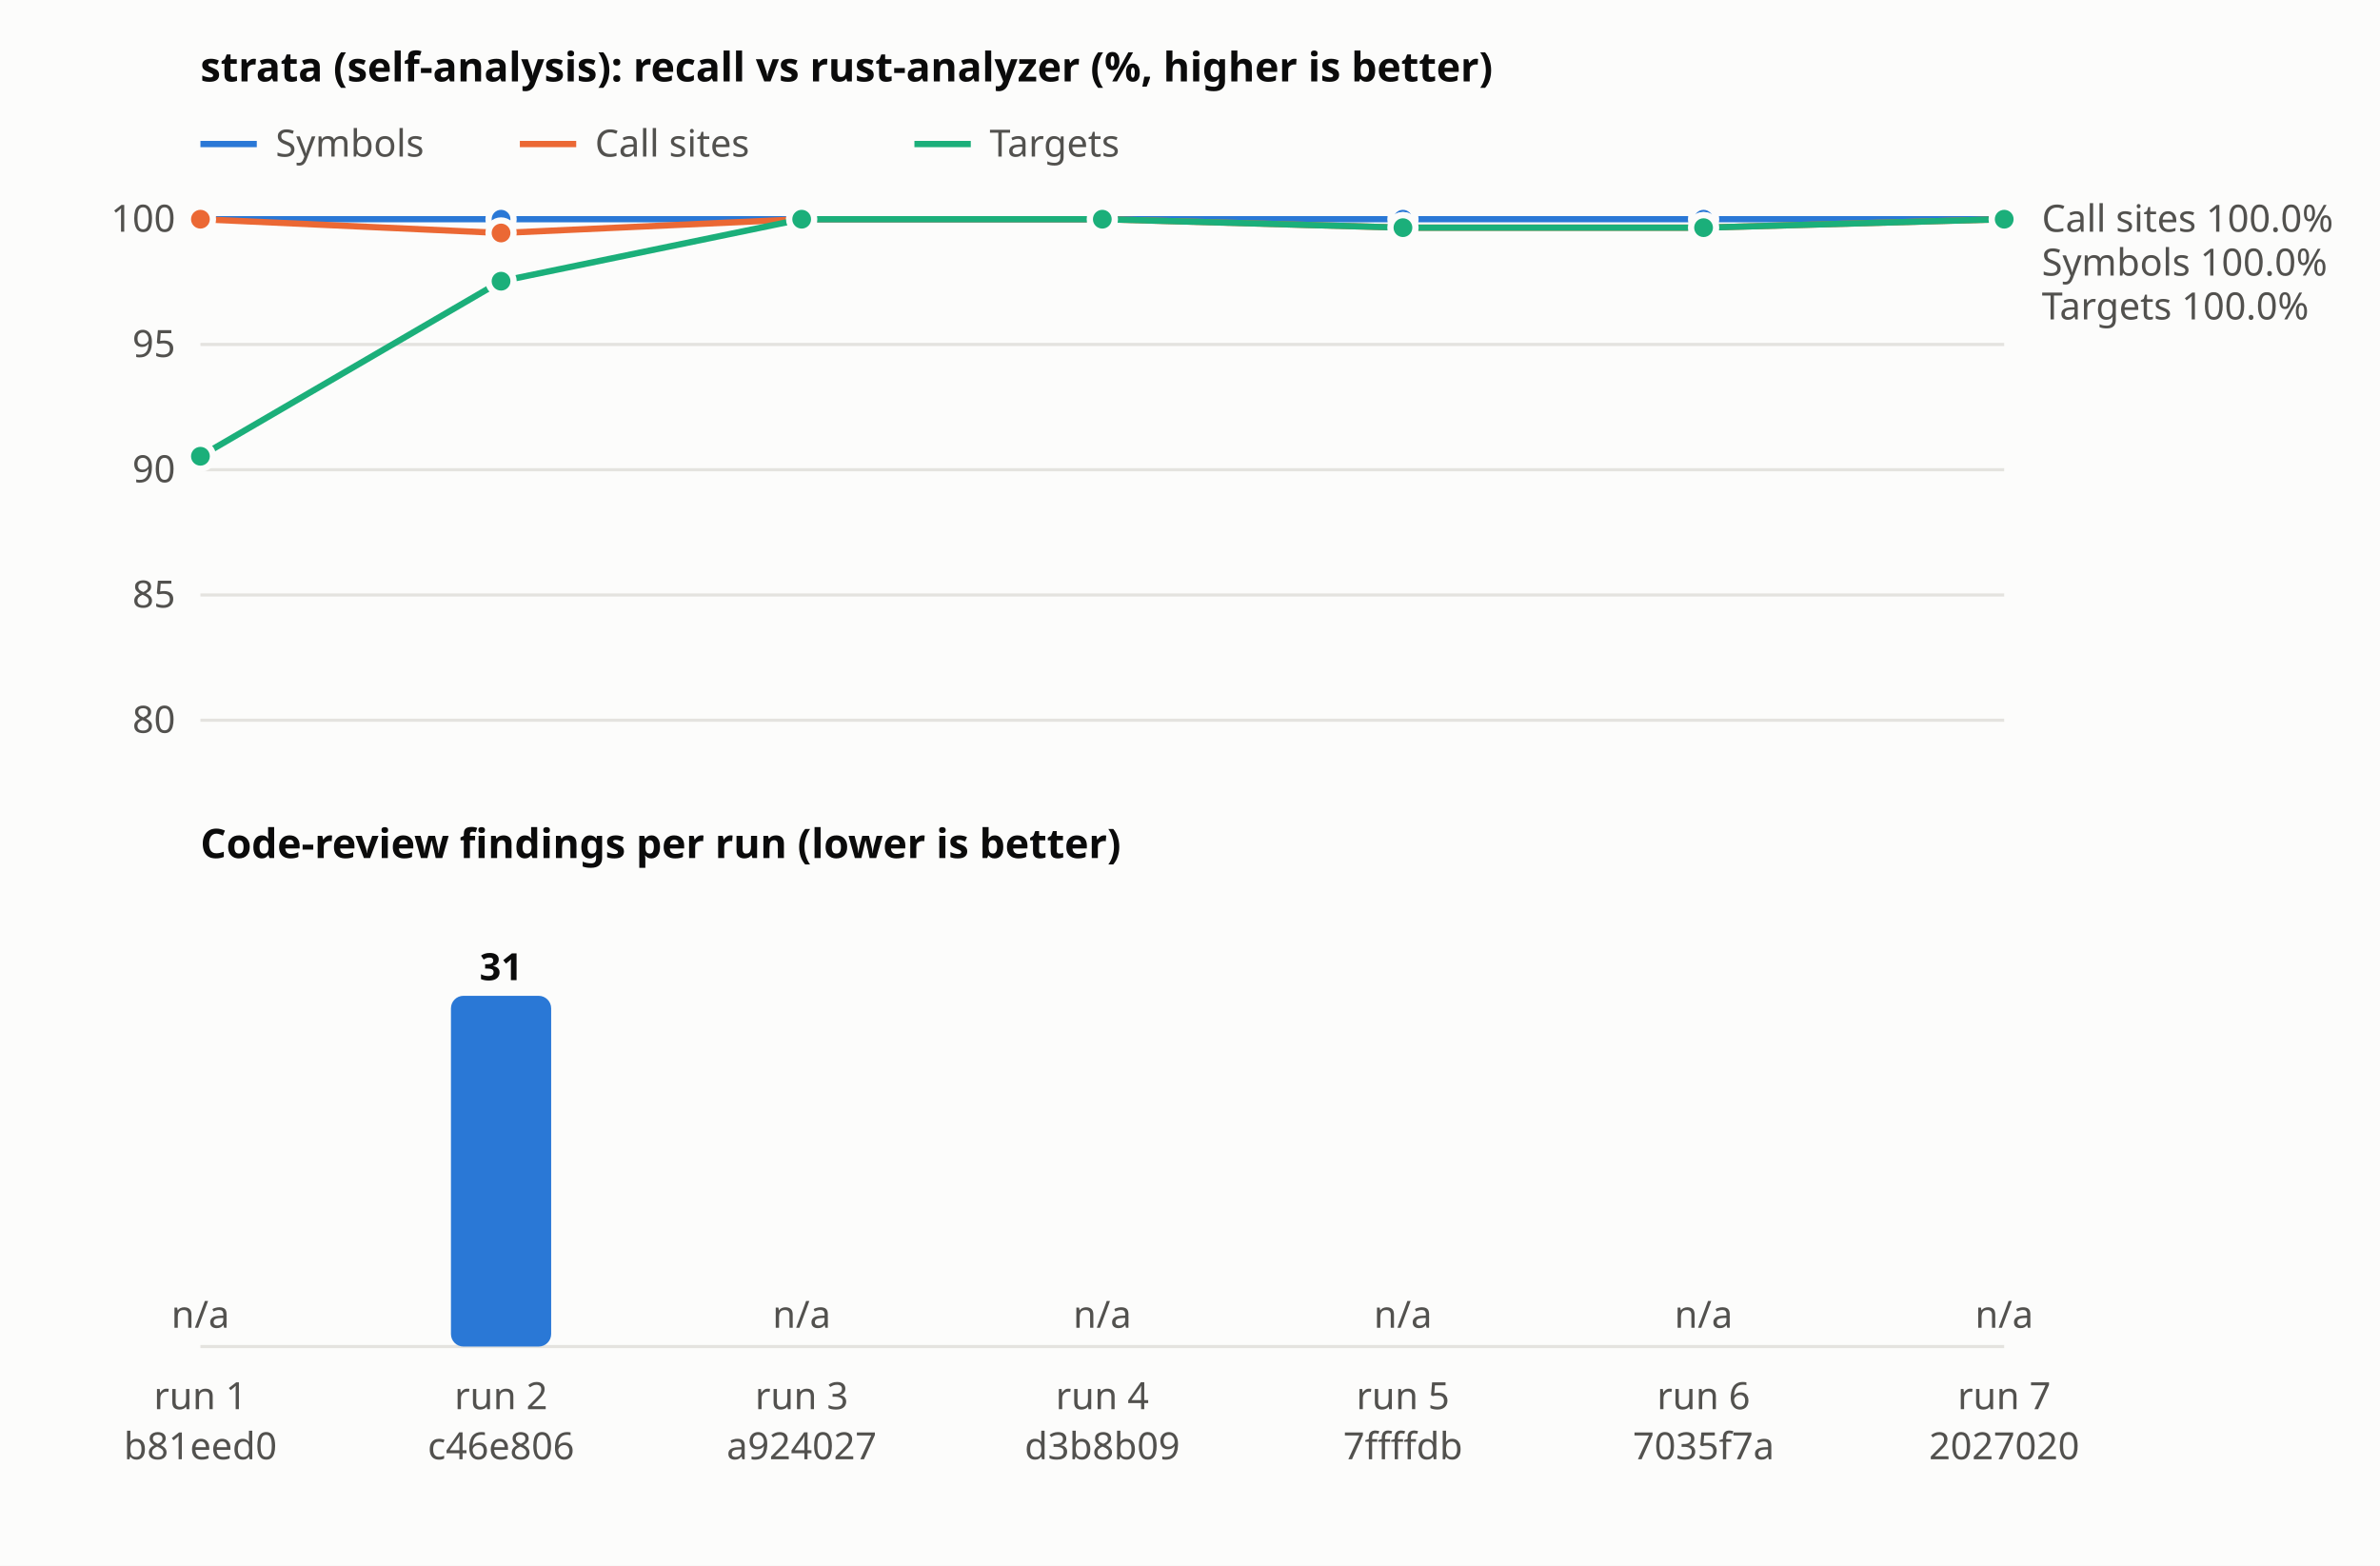
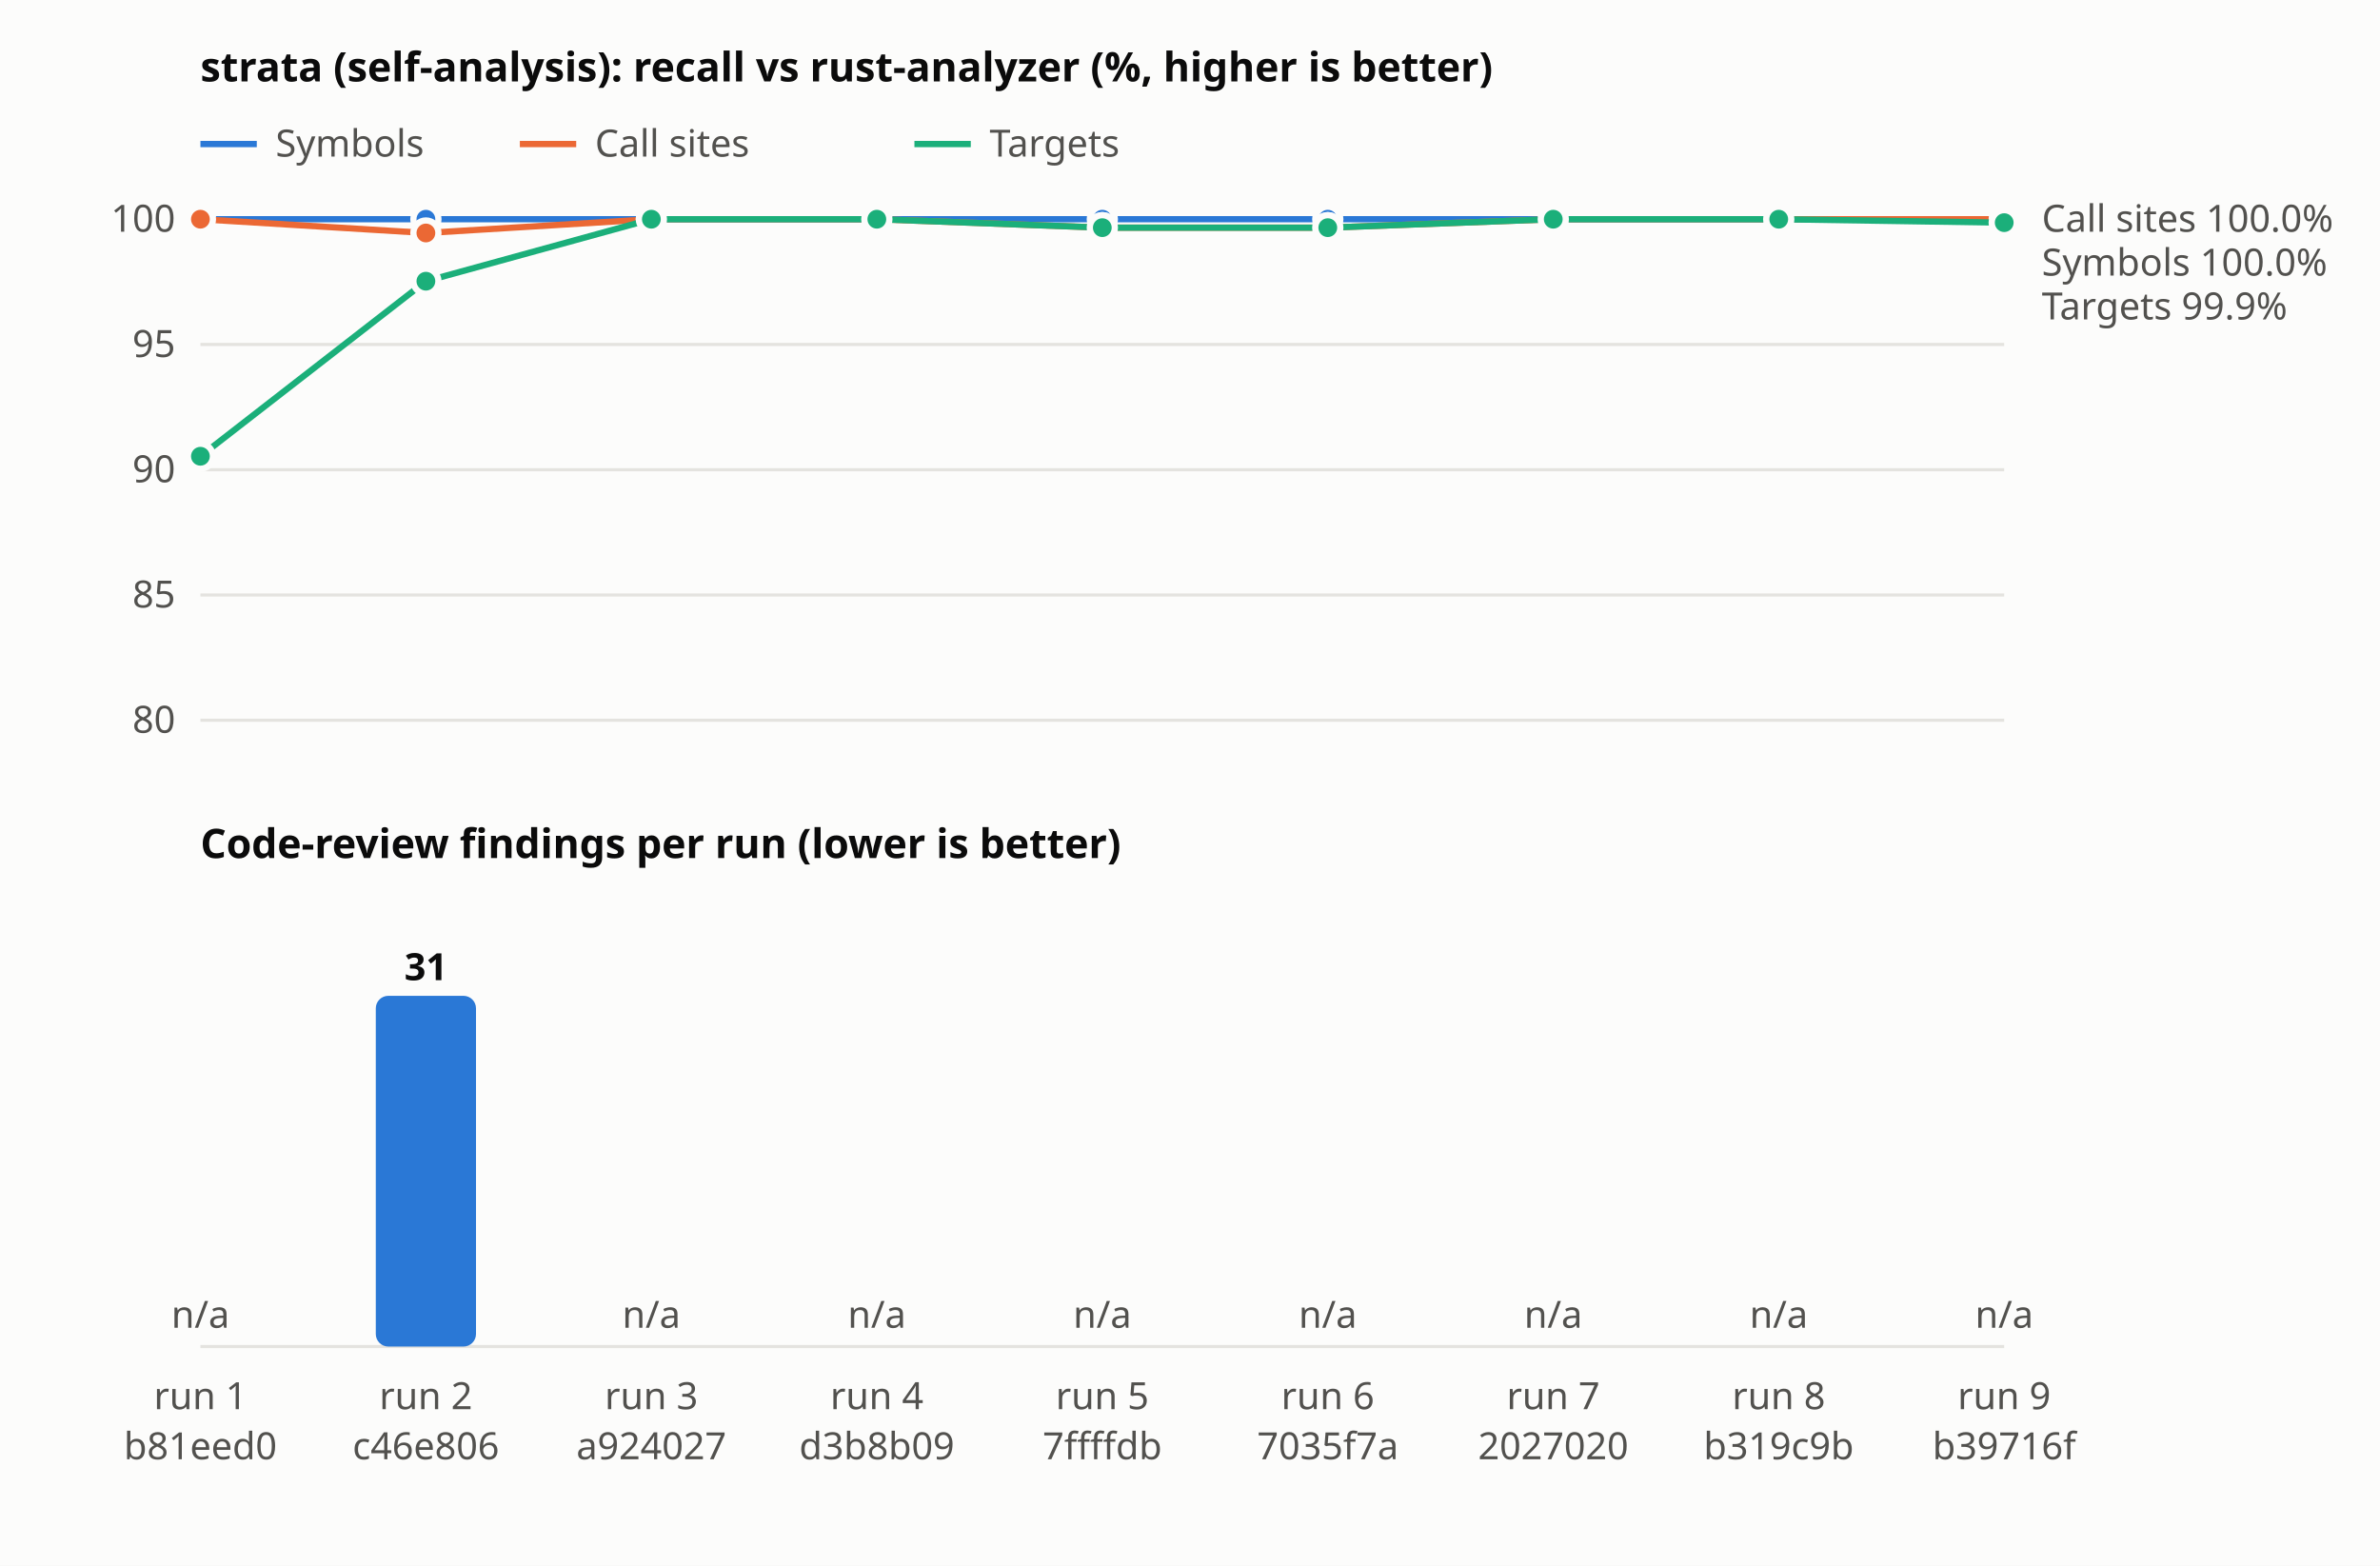
<svg xmlns="http://www.w3.org/2000/svg" viewBox="0 0 760 500" width="760" height="500" role="img" aria-labelledby="t d">
  <style>
.bg{fill:#fcfcfb} text{font:12px system-ui,sans-serif;fill:#52514e} .h{font-weight:600;fill:#0b0b0b;font-size:13px}
.v{fill:#0b0b0b;font-weight:600} .grid{stroke:#e4e3df;stroke-width:1} .ln{fill:none;stroke-width:2;stroke-linejoin:round}
.s1{stroke:#2a78d6} .s2{stroke:#eb6834} .s3{stroke:#1baf7a}
.d1{fill:#2a78d6} .d2{fill:#eb6834} .d3{fill:#1baf7a} .dot{stroke:#fcfcfb;stroke-width:2} .bar{fill:#2a78d6}
@media (prefers-color-scheme:dark){.bg{fill:#1a1a19} text{fill:#c3c2b7} .h,.v{fill:#fff} .grid{stroke:#34332f}
.s1{stroke:#3987e5} .s2{stroke:#d95926} .s3{stroke:#199e70} .d1{fill:#3987e5} .d2{fill:#d95926} .d3{fill:#199e70}
.dot{stroke:#1a1a19} .bar{fill:#3987e5}}
</style>
  <rect class="bg" width="760" height="500" />
  <text class="h" x="64" y="26">strata (self-analysis): recall vs rust-analyzer (%, higher is better)</text>
  <line class="ln s1" x1="64" x2="82" y1="46" y2="46" />
  <text x="88" y="50">Symbols</text>
  <line class="ln s2" x1="166" x2="184" y1="46" y2="46" />
  <text x="190" y="50">Call sites</text>
  <line class="ln s3" x1="292" x2="310" y1="46" y2="46" />
  <text x="316" y="50">Targets</text>
  <line class="grid" x1="64" x2="640" y1="230.0" y2="230.0" />
  <text x="56" y="234.0" text-anchor="end">80</text>
  <line class="grid" x1="64" x2="640" y1="190.0" y2="190.0" />
  <text x="56" y="194.0" text-anchor="end">85</text>
  <line class="grid" x1="64" x2="640" y1="150.0" y2="150.0" />
  <text x="56" y="154.0" text-anchor="end">90</text>
  <line class="grid" x1="64" x2="640" y1="110.0" y2="110.0" />
  <text x="56" y="114.0" text-anchor="end">95</text>
  <line class="grid" x1="64" x2="640" y1="70.0" y2="70.0" />
  <text x="56" y="74.0" text-anchor="end">100</text>
-   <polyline class="ln s1" points="64.0,70.0 160.0,70.0 256.0,70.0 352.0,70.0 448.0,70.0 544.0,70.0 640.0,70.0" />
+   <polyline class="ln s1" points="64.0,70.0 136.0,70.0 208.0,70.0 280.0,70.0 352.0,70.0 424.0,70.0 496.0,70.0 568.0,70.0 640.0,70.0" />
  <circle class="dot d1" cx="64.0" cy="70.0" r="4" />
-   <circle class="dot d1" cx="160.0" cy="70.0" r="4" />
-   <circle class="dot d1" cx="256.0" cy="70.0" r="4" />
+   <circle class="dot d1" cx="136.0" cy="70.0" r="4" />
+   <circle class="dot d1" cx="208.0" cy="70.0" r="4" />
+   <circle class="dot d1" cx="280.0" cy="70.0" r="4" />
  <circle class="dot d1" cx="352.0" cy="70.0" r="4" />
-   <circle class="dot d1" cx="448.0" cy="70.0" r="4" />
-   <circle class="dot d1" cx="544.0" cy="70.0" r="4" />
+   <circle class="dot d1" cx="424.0" cy="70.0" r="4" />
+   <circle class="dot d1" cx="496.0" cy="70.0" r="4" />
+   <circle class="dot d1" cx="568.0" cy="70.0" r="4" />
  <circle class="dot d1" cx="640.0" cy="70.0" r="4" />
-   <polyline class="ln s2" points="64.0,70.0 160.0,74.4 256.0,70.0 352.0,70.0 448.0,72.7 544.0,72.7 640.0,70.0" />
+   <polyline class="ln s2" points="64.0,70.0 136.0,74.4 208.0,70.0 280.0,70.0 352.0,72.7 424.0,72.7 496.0,70.0 568.0,70.0 640.0,70.0" />
  <circle class="dot d2" cx="64.0" cy="70.0" r="4" />
-   <circle class="dot d2" cx="160.0" cy="74.4" r="4" />
-   <circle class="dot d2" cx="256.0" cy="70.0" r="4" />
-   <circle class="dot d2" cx="352.0" cy="70.0" r="4" />
-   <circle class="dot d2" cx="448.0" cy="72.7" r="4" />
-   <circle class="dot d2" cx="544.0" cy="72.7" r="4" />
+   <circle class="dot d2" cx="136.0" cy="74.4" r="4" />
+   <circle class="dot d2" cx="208.0" cy="70.0" r="4" />
+   <circle class="dot d2" cx="280.0" cy="70.0" r="4" />
+   <circle class="dot d2" cx="352.0" cy="72.7" r="4" />
+   <circle class="dot d2" cx="424.0" cy="72.7" r="4" />
+   <circle class="dot d2" cx="496.0" cy="70.0" r="4" />
+   <circle class="dot d2" cx="568.0" cy="70.0" r="4" />
  <circle class="dot d2" cx="640.0" cy="70.0" r="4" />
-   <polyline class="ln s3" points="64.0,145.7 160.0,89.8 256.0,70.0 352.0,70.0 448.0,72.7 544.0,72.7 640.0,70.0" />
+   <polyline class="ln s3" points="64.0,145.7 136.0,89.8 208.0,70.0 280.0,70.0 352.0,72.7 424.0,72.7 496.0,70.0 568.0,70.0 640.0,71.1" />
  <circle class="dot d3" cx="64.0" cy="145.7" r="4" />
-   <circle class="dot d3" cx="160.0" cy="89.8" r="4" />
-   <circle class="dot d3" cx="256.0" cy="70.0" r="4" />
-   <circle class="dot d3" cx="352.0" cy="70.0" r="4" />
-   <circle class="dot d3" cx="448.0" cy="72.7" r="4" />
-   <circle class="dot d3" cx="544.0" cy="72.7" r="4" />
-   <circle class="dot d3" cx="640.0" cy="70.0" r="4" />
+   <circle class="dot d3" cx="136.0" cy="89.8" r="4" />
+   <circle class="dot d3" cx="208.0" cy="70.0" r="4" />
+   <circle class="dot d3" cx="280.0" cy="70.0" r="4" />
+   <circle class="dot d3" cx="352.0" cy="72.7" r="4" />
+   <circle class="dot d3" cx="424.0" cy="72.7" r="4" />
+   <circle class="dot d3" cx="496.0" cy="70.0" r="4" />
+   <circle class="dot d3" cx="568.0" cy="70.0" r="4" />
+   <circle class="dot d3" cx="640.0" cy="71.1" r="4" />
  <text x="652" y="74.0">Call sites 100.0%</text>
  <text x="652" y="88.0">Symbols 100.0%</text>
-   <text x="652" y="102.0">Targets 100.0%</text>
+   <text x="652" y="102.0">Targets 99.9%</text>
  <text class="h" x="64" y="274">Code-review findings per run (lower is better)</text>
  <line class="grid" x1="64" x2="640" y1="430" y2="430" />
  <text x="64.0" y="424" text-anchor="middle">n/a</text>
-   <rect class="bar" x="144.0" y="318.0" width="32" height="112.0" rx="4" />
-   <text class="v" x="160.0" y="313.0" text-anchor="middle">31</text>
-   <text x="256.0" y="424" text-anchor="middle">n/a</text>
+   <rect class="bar" x="120.0" y="318.0" width="32" height="112.0" rx="4" />
+   <text class="v" x="136.0" y="313.0" text-anchor="middle">31</text>
+   <text x="208.0" y="424" text-anchor="middle">n/a</text>
+   <text x="280.0" y="424" text-anchor="middle">n/a</text>
  <text x="352.0" y="424" text-anchor="middle">n/a</text>
-   <text x="448.0" y="424" text-anchor="middle">n/a</text>
-   <text x="544.0" y="424" text-anchor="middle">n/a</text>
+   <text x="424.0" y="424" text-anchor="middle">n/a</text>
+   <text x="496.0" y="424" text-anchor="middle">n/a</text>
+   <text x="568.0" y="424" text-anchor="middle">n/a</text>
  <text x="640.0" y="424" text-anchor="middle">n/a</text>
  <text x="64.0" y="450" text-anchor="middle">run 1</text>
  <text x="64.0" y="466" text-anchor="middle">b81eed0</text>
-   <text x="160.0" y="450" text-anchor="middle">run 2</text>
-   <text x="160.0" y="466" text-anchor="middle">c46e806</text>
-   <text x="256.0" y="450" text-anchor="middle">run 3</text>
-   <text x="256.0" y="466" text-anchor="middle">a924027</text>
-   <text x="352.0" y="450" text-anchor="middle">run 4</text>
-   <text x="352.0" y="466" text-anchor="middle">d3b8b09</text>
-   <text x="448.0" y="450" text-anchor="middle">run 5</text>
-   <text x="448.0" y="466" text-anchor="middle">7ffffdb</text>
-   <text x="544.0" y="450" text-anchor="middle">run 6</text>
-   <text x="544.0" y="466" text-anchor="middle">7035f7a</text>
-   <text x="640.0" y="450" text-anchor="middle">run 7</text>
-   <text x="640.0" y="466" text-anchor="middle">2027020</text>
+   <text x="136.0" y="450" text-anchor="middle">run 2</text>
+   <text x="136.0" y="466" text-anchor="middle">c46e806</text>
+   <text x="208.0" y="450" text-anchor="middle">run 3</text>
+   <text x="208.0" y="466" text-anchor="middle">a924027</text>
+   <text x="280.0" y="450" text-anchor="middle">run 4</text>
+   <text x="280.0" y="466" text-anchor="middle">d3b8b09</text>
+   <text x="352.0" y="450" text-anchor="middle">run 5</text>
+   <text x="352.0" y="466" text-anchor="middle">7ffffdb</text>
+   <text x="424.0" y="450" text-anchor="middle">run 6</text>
+   <text x="424.0" y="466" text-anchor="middle">7035f7a</text>
+   <text x="496.0" y="450" text-anchor="middle">run 7</text>
+   <text x="496.0" y="466" text-anchor="middle">2027020</text>
+   <text x="568.0" y="450" text-anchor="middle">run 8</text>
+   <text x="568.0" y="466" text-anchor="middle">b319c9b</text>
+   <text x="640.0" y="450" text-anchor="middle">run 9</text>
+   <text x="640.0" y="466" text-anchor="middle">b39716f</text>
</svg>
